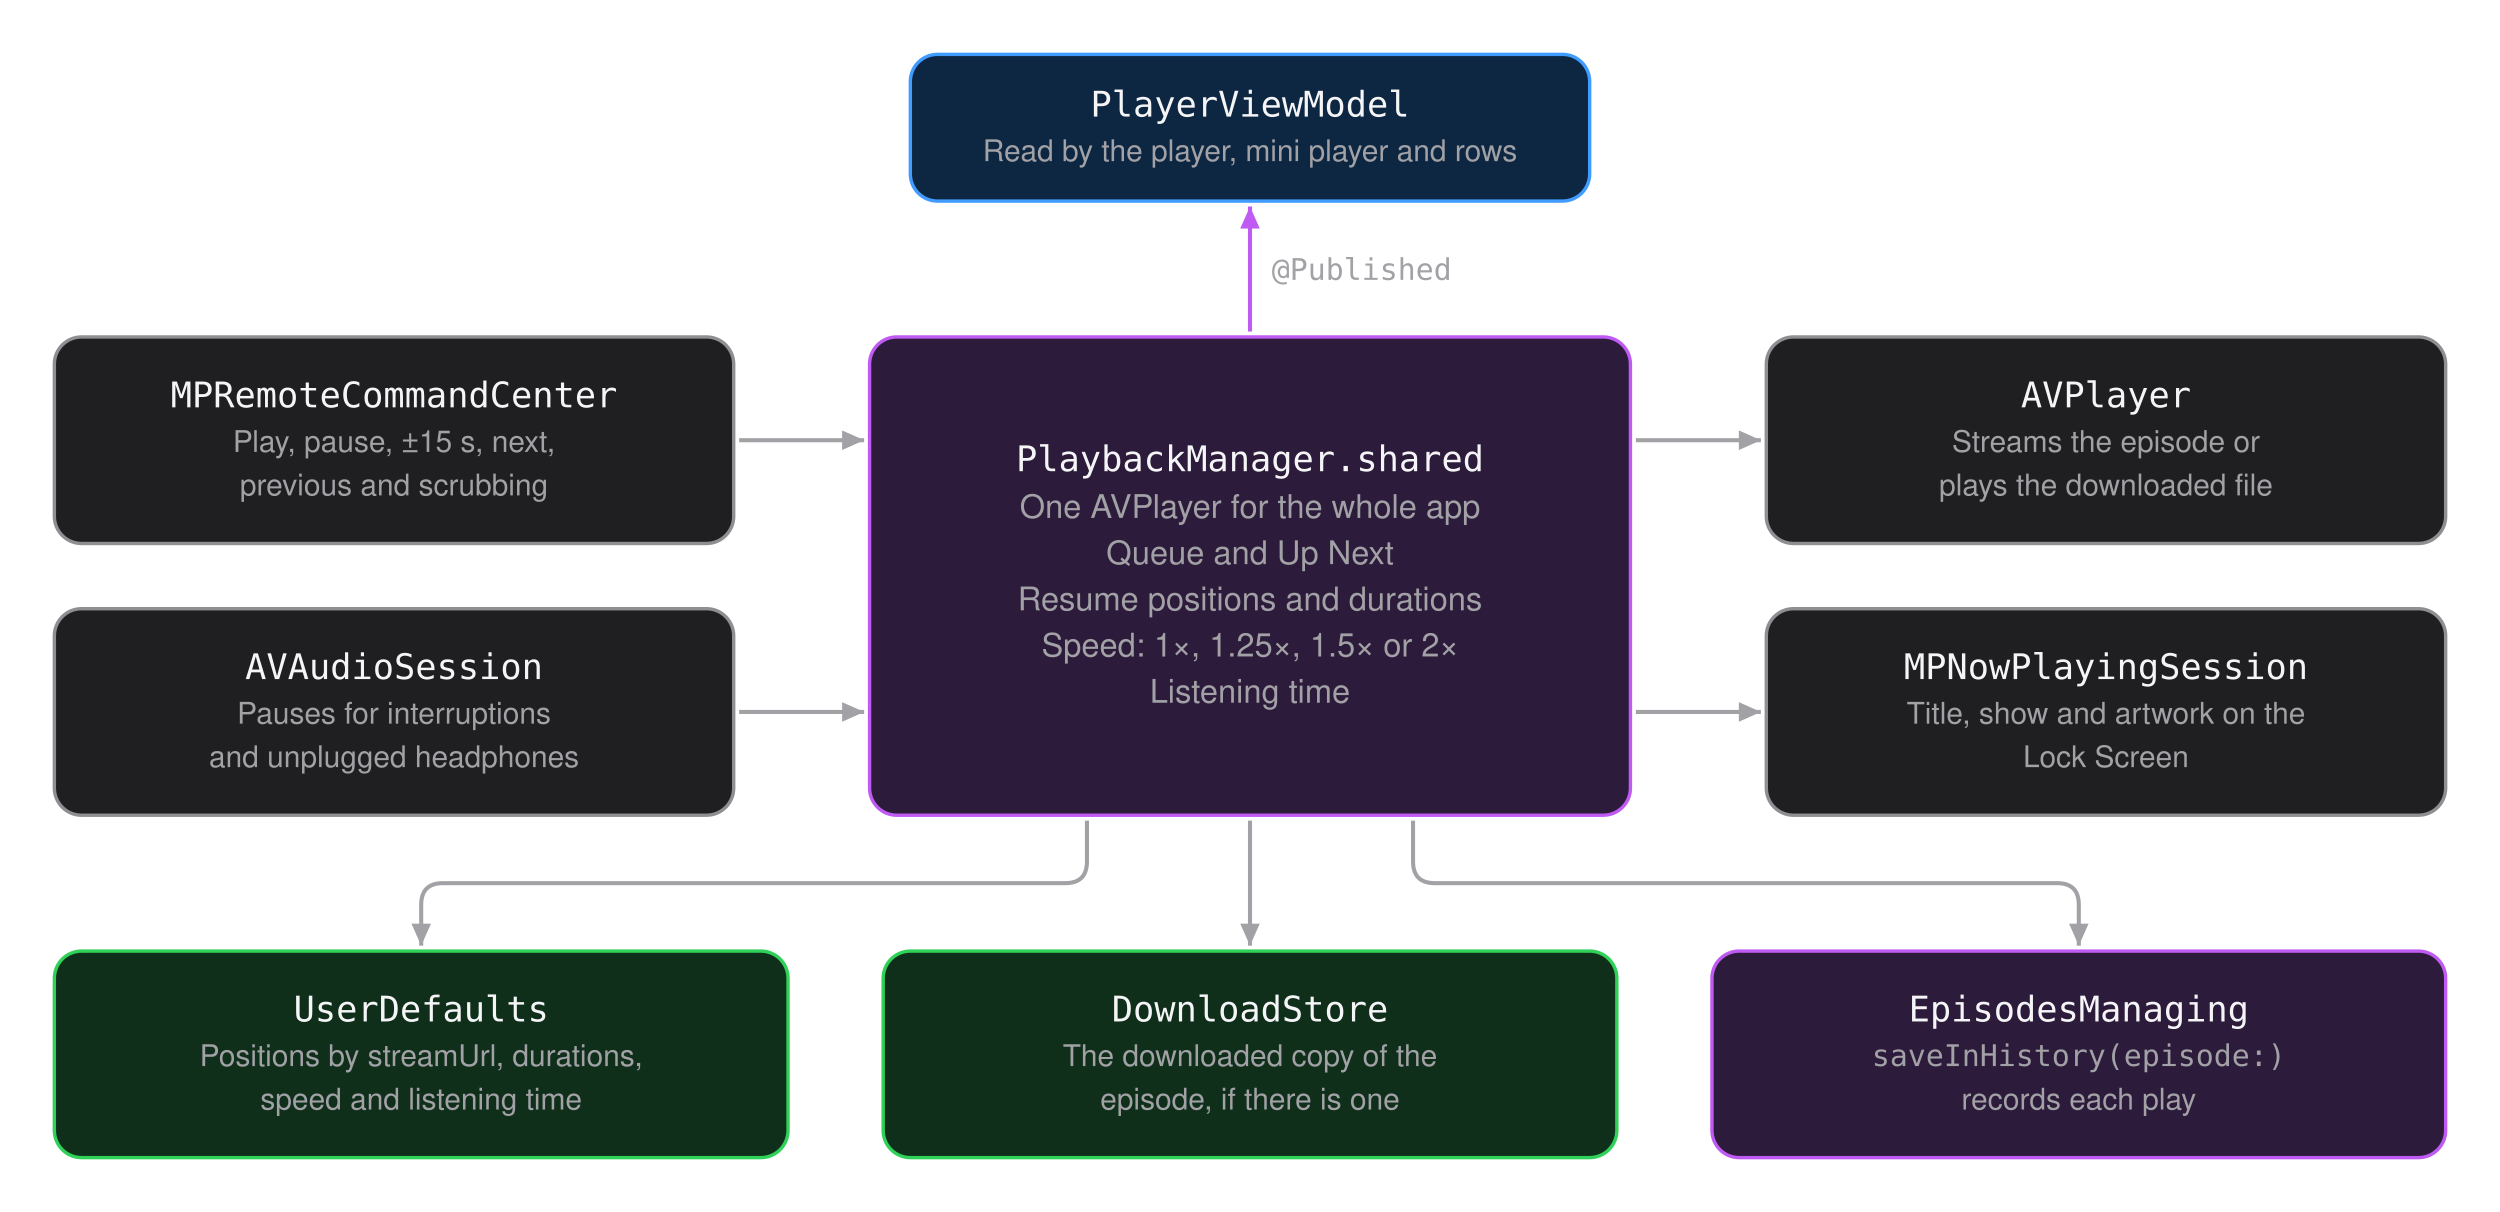
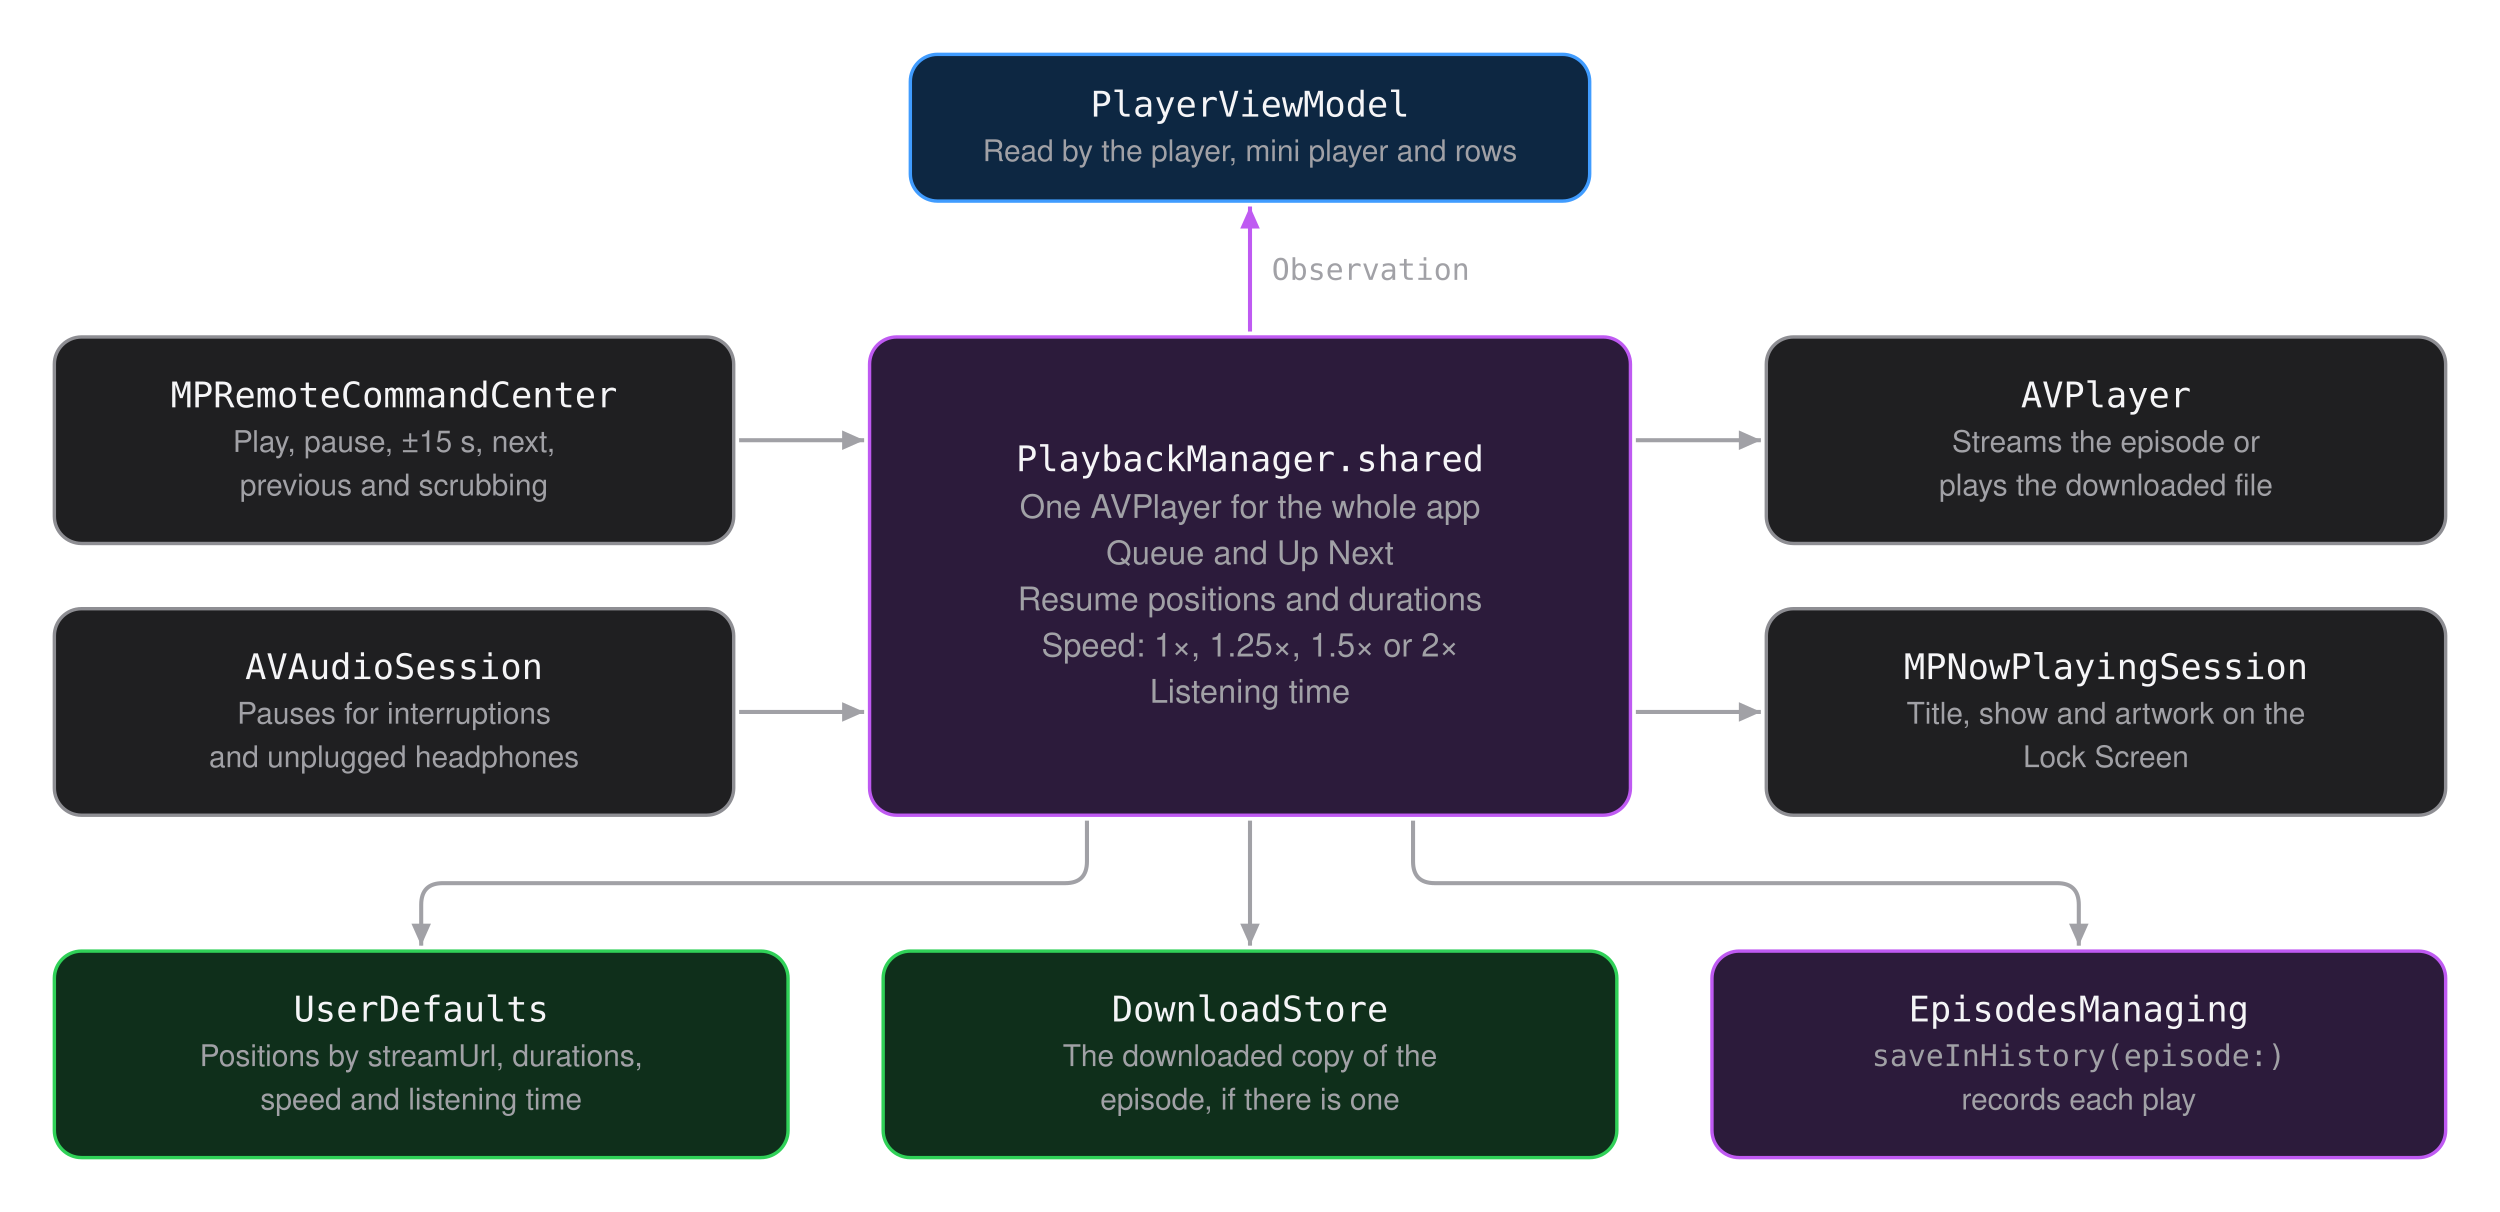
<svg xmlns="http://www.w3.org/2000/svg" width="920" height="446" viewBox="0 0 920 446">
  <defs>
    <marker id="head-line" viewBox="0 0 10 10" refX="9" refY="5" markerWidth="9" markerHeight="9" markerUnits="userSpaceOnUse" orient="auto-start-reverse">
      <path d="M0 1 L9 5 L0 9 z" fill="#a1a1a6" />
    </marker>
    <marker id="head-neutral" viewBox="0 0 10 10" refX="9" refY="5" markerWidth="9" markerHeight="9" markerUnits="userSpaceOnUse" orient="auto-start-reverse">
      <path d="M0 1 L9 5 L0 9 z" fill="#545458" />
    </marker>
    <marker id="head-blue" viewBox="0 0 10 10" refX="9" refY="5" markerWidth="9" markerHeight="9" markerUnits="userSpaceOnUse" orient="auto-start-reverse">
      <path d="M0 1 L9 5 L0 9 z" fill="#409cff" />
    </marker>
    <marker id="head-purple" viewBox="0 0 10 10" refX="9" refY="5" markerWidth="9" markerHeight="9" markerUnits="userSpaceOnUse" orient="auto-start-reverse">
      <path d="M0 1 L9 5 L0 9 z" fill="#bf5af2" />
    </marker>
    <marker id="head-green" viewBox="0 0 10 10" refX="9" refY="5" markerWidth="9" markerHeight="9" markerUnits="userSpaceOnUse" orient="auto-start-reverse">
      <path d="M0 1 L9 5 L0 9 z" fill="#30d158" />
    </marker>
    <marker id="head-orange" viewBox="0 0 10 10" refX="9" refY="5" markerWidth="9" markerHeight="9" markerUnits="userSpaceOnUse" orient="auto-start-reverse">
      <path d="M0 1 L9 5 L0 9 z" fill="#ff9f0a" />
    </marker>
    <marker id="head-teal" viewBox="0 0 10 10" refX="9" refY="5" markerWidth="9" markerHeight="9" markerUnits="userSpaceOnUse" orient="auto-start-reverse">
      <path d="M0 1 L9 5 L0 9 z" fill="#40c8e0" />
    </marker>
    <marker id="head-red" viewBox="0 0 10 10" refX="9" refY="5" markerWidth="9" markerHeight="9" markerUnits="userSpaceOnUse" orient="auto-start-reverse">
      <path d="M0 1 L9 5 L0 9 z" fill="#ff453a" />
    </marker>
    <marker id="head-gray" viewBox="0 0 10 10" refX="9" refY="5" markerWidth="9" markerHeight="9" markerUnits="userSpaceOnUse" orient="auto-start-reverse">
      <path d="M0 1 L9 5 L0 9 z" fill="#8e8e93" />
    </marker>
    <filter id="shadow" x="-20%" y="-20%" width="140%" height="140%">
      <feDropShadow dx="0" dy="4" stdDeviation="7" flood-color="#000" flood-opacity="0.22" />
    </filter>
  </defs>
  <rect x="335" y="20" width="250" height="54" rx="10" fill="#0d2742" stroke="#409cff" stroke-width="1.25" />
  <text x="460" y="42.9" font-family="ui-monospace, 'SF Mono', SFMono-Regular, Menlo, Consolas, monospace" font-size="13" fill="#f5f5f7" text-anchor="middle">PlayerViewModel</text>
  <text x="460" y="59.3" font-family="-apple-system, BlinkMacSystemFont, 'SF Pro Text', 'Helvetica Neue', Helvetica, Arial, sans-serif" font-size="11" fill="#a1a1a6" text-anchor="middle">Read by the player, mini player and rows</text>
  <rect x="320" y="124" width="280" height="176" rx="10" fill="#2c1b3b" stroke="#bf5af2" stroke-width="1.25" />
  <text x="460" y="173.4" font-family="ui-monospace, 'SF Mono', SFMono-Regular, Menlo, Consolas, monospace" font-size="13" fill="#f5f5f7" text-anchor="middle">PlaybackManager.shared</text>
  <text x="460" y="190.6" font-family="-apple-system, BlinkMacSystemFont, 'SF Pro Text', 'Helvetica Neue', Helvetica, Arial, sans-serif" font-size="12" fill="#a1a1a6" text-anchor="middle">One AVPlayer for the whole app</text>
  <text x="460" y="207.6" font-family="-apple-system, BlinkMacSystemFont, 'SF Pro Text', 'Helvetica Neue', Helvetica, Arial, sans-serif" font-size="12" fill="#a1a1a6" text-anchor="middle">Queue and Up Next</text>
  <text x="460" y="224.6" font-family="-apple-system, BlinkMacSystemFont, 'SF Pro Text', 'Helvetica Neue', Helvetica, Arial, sans-serif" font-size="12" fill="#a1a1a6" text-anchor="middle">Resume positions and durations</text>
  <text x="460" y="241.6" font-family="-apple-system, BlinkMacSystemFont, 'SF Pro Text', 'Helvetica Neue', Helvetica, Arial, sans-serif" font-size="12" fill="#a1a1a6" text-anchor="middle">Speed: 1×, 1.25×, 1.5× or 2×</text>
  <text x="460" y="258.6" font-family="-apple-system, BlinkMacSystemFont, 'SF Pro Text', 'Helvetica Neue', Helvetica, Arial, sans-serif" font-size="12" fill="#a1a1a6" text-anchor="middle">Listening time</text>
  <path d="M460 122 L460 76" fill="none" stroke="#bf5af2" stroke-width="1.5" marker-end="url(#head-purple)" />
-   <text x="468" y="103" font-family="ui-monospace, 'SF Mono', SFMono-Regular, Menlo, Consolas, monospace" font-size="11" fill="#a1a1a6" text-anchor="start">@Published</text>
+   <text x="468" y="103" font-family="ui-monospace, 'SF Mono', SFMono-Regular, Menlo, Consolas, monospace" font-size="11" fill="#a1a1a6" text-anchor="start">Observation</text>
  <rect x="20" y="124" width="250" height="76" rx="10" fill="#1f1f21" stroke="#8e8e93" stroke-width="1.25" />
  <text x="145" y="149.9" font-family="ui-monospace, 'SF Mono', SFMono-Regular, Menlo, Consolas, monospace" font-size="13" fill="#f5f5f7" text-anchor="middle">MPRemoteCommandCenter</text>
  <text x="145" y="166.3" font-family="-apple-system, BlinkMacSystemFont, 'SF Pro Text', 'Helvetica Neue', Helvetica, Arial, sans-serif" font-size="11" fill="#a1a1a6" text-anchor="middle">Play, pause, ±15 s, next,</text>
  <text x="145" y="182.3" font-family="-apple-system, BlinkMacSystemFont, 'SF Pro Text', 'Helvetica Neue', Helvetica, Arial, sans-serif" font-size="11" fill="#a1a1a6" text-anchor="middle">previous and scrubbing</text>
  <rect x="20" y="224" width="250" height="76" rx="10" fill="#1f1f21" stroke="#8e8e93" stroke-width="1.25" />
  <text x="145" y="249.9" font-family="ui-monospace, 'SF Mono', SFMono-Regular, Menlo, Consolas, monospace" font-size="13" fill="#f5f5f7" text-anchor="middle">AVAudioSession</text>
  <text x="145" y="266.3" font-family="-apple-system, BlinkMacSystemFont, 'SF Pro Text', 'Helvetica Neue', Helvetica, Arial, sans-serif" font-size="11" fill="#a1a1a6" text-anchor="middle">Pauses for interruptions</text>
  <text x="145" y="282.3" font-family="-apple-system, BlinkMacSystemFont, 'SF Pro Text', 'Helvetica Neue', Helvetica, Arial, sans-serif" font-size="11" fill="#a1a1a6" text-anchor="middle">and unplugged headphones</text>
  <path d="M272 162 L318 162" fill="none" stroke="#a1a1a6" stroke-width="1.5" marker-end="url(#head-line)" />
  <path d="M272 262 L318 262" fill="none" stroke="#a1a1a6" stroke-width="1.5" marker-end="url(#head-line)" />
  <rect x="650" y="124" width="250" height="76" rx="10" fill="#1f1f21" stroke="#8e8e93" stroke-width="1.25" />
  <text x="775" y="149.9" font-family="ui-monospace, 'SF Mono', SFMono-Regular, Menlo, Consolas, monospace" font-size="13" fill="#f5f5f7" text-anchor="middle">AVPlayer</text>
  <text x="775" y="166.3" font-family="-apple-system, BlinkMacSystemFont, 'SF Pro Text', 'Helvetica Neue', Helvetica, Arial, sans-serif" font-size="11" fill="#a1a1a6" text-anchor="middle">Streams the episode or</text>
  <text x="775" y="182.3" font-family="-apple-system, BlinkMacSystemFont, 'SF Pro Text', 'Helvetica Neue', Helvetica, Arial, sans-serif" font-size="11" fill="#a1a1a6" text-anchor="middle">plays the downloaded file</text>
  <rect x="650" y="224" width="250" height="76" rx="10" fill="#1f1f21" stroke="#8e8e93" stroke-width="1.25" />
  <text x="775" y="249.9" font-family="ui-monospace, 'SF Mono', SFMono-Regular, Menlo, Consolas, monospace" font-size="13" fill="#f5f5f7" text-anchor="middle">MPNowPlayingSession</text>
  <text x="775" y="266.3" font-family="-apple-system, BlinkMacSystemFont, 'SF Pro Text', 'Helvetica Neue', Helvetica, Arial, sans-serif" font-size="11" fill="#a1a1a6" text-anchor="middle">Title, show and artwork on the</text>
  <text x="775" y="282.3" font-family="-apple-system, BlinkMacSystemFont, 'SF Pro Text', 'Helvetica Neue', Helvetica, Arial, sans-serif" font-size="11" fill="#a1a1a6" text-anchor="middle">Lock Screen</text>
  <path d="M602 162 L648 162" fill="none" stroke="#a1a1a6" stroke-width="1.5" marker-end="url(#head-line)" />
  <path d="M602 262 L648 262" fill="none" stroke="#a1a1a6" stroke-width="1.5" marker-end="url(#head-line)" />
  <rect x="20" y="350" width="270" height="76" rx="10" fill="#0f2f1b" stroke="#30d158" stroke-width="1.25" />
  <text x="155" y="375.9" font-family="ui-monospace, 'SF Mono', SFMono-Regular, Menlo, Consolas, monospace" font-size="13" fill="#f5f5f7" text-anchor="middle">UserDefaults</text>
  <text x="155" y="392.3" font-family="-apple-system, BlinkMacSystemFont, 'SF Pro Text', 'Helvetica Neue', Helvetica, Arial, sans-serif" font-size="11" fill="#a1a1a6" text-anchor="middle">Positions by streamUrl, durations,</text>
  <text x="155" y="408.3" font-family="-apple-system, BlinkMacSystemFont, 'SF Pro Text', 'Helvetica Neue', Helvetica, Arial, sans-serif" font-size="11" fill="#a1a1a6" text-anchor="middle">speed and listening time</text>
  <rect x="325" y="350" width="270" height="76" rx="10" fill="#0f2f1b" stroke="#30d158" stroke-width="1.25" />
  <text x="460" y="375.9" font-family="ui-monospace, 'SF Mono', SFMono-Regular, Menlo, Consolas, monospace" font-size="13" fill="#f5f5f7" text-anchor="middle">DownloadStore</text>
  <text x="460" y="392.3" font-family="-apple-system, BlinkMacSystemFont, 'SF Pro Text', 'Helvetica Neue', Helvetica, Arial, sans-serif" font-size="11" fill="#a1a1a6" text-anchor="middle">The downloaded copy of the</text>
  <text x="460" y="408.3" font-family="-apple-system, BlinkMacSystemFont, 'SF Pro Text', 'Helvetica Neue', Helvetica, Arial, sans-serif" font-size="11" fill="#a1a1a6" text-anchor="middle">episode, if there is one</text>
  <rect x="630" y="350" width="270" height="76" rx="10" fill="#2c1b3b" stroke="#bf5af2" stroke-width="1.25" />
  <text x="765" y="375.9" font-family="ui-monospace, 'SF Mono', SFMono-Regular, Menlo, Consolas, monospace" font-size="13" fill="#f5f5f7" text-anchor="middle">EpisodesManaging</text>
  <text x="765" y="392.3" font-family="ui-monospace, 'SF Mono', SFMono-Regular, Menlo, Consolas, monospace" font-size="11" fill="#a1a1a6" text-anchor="middle">saveInHistory(episode:)</text>
  <text x="765" y="408.3" font-family="-apple-system, BlinkMacSystemFont, 'SF Pro Text', 'Helvetica Neue', Helvetica, Arial, sans-serif" font-size="11" fill="#a1a1a6" text-anchor="middle">records each play</text>
  <path d="M400 302 L400.0 317.0 Q400 325 392.0 325.0 L163.0 325.0 Q155 325 155.0 333.0 L155 348" fill="none" stroke="#a1a1a6" stroke-width="1.5" marker-end="url(#head-line)" />
  <path d="M460 302 L460 348" fill="none" stroke="#a1a1a6" stroke-width="1.5" marker-end="url(#head-line)" />
  <path d="M520 302 L520.0 317.0 Q520 325 528.0 325.0 L757.0 325.0 Q765 325 765.0 333.0 L765 348" fill="none" stroke="#a1a1a6" stroke-width="1.5" marker-end="url(#head-line)" />
</svg>
